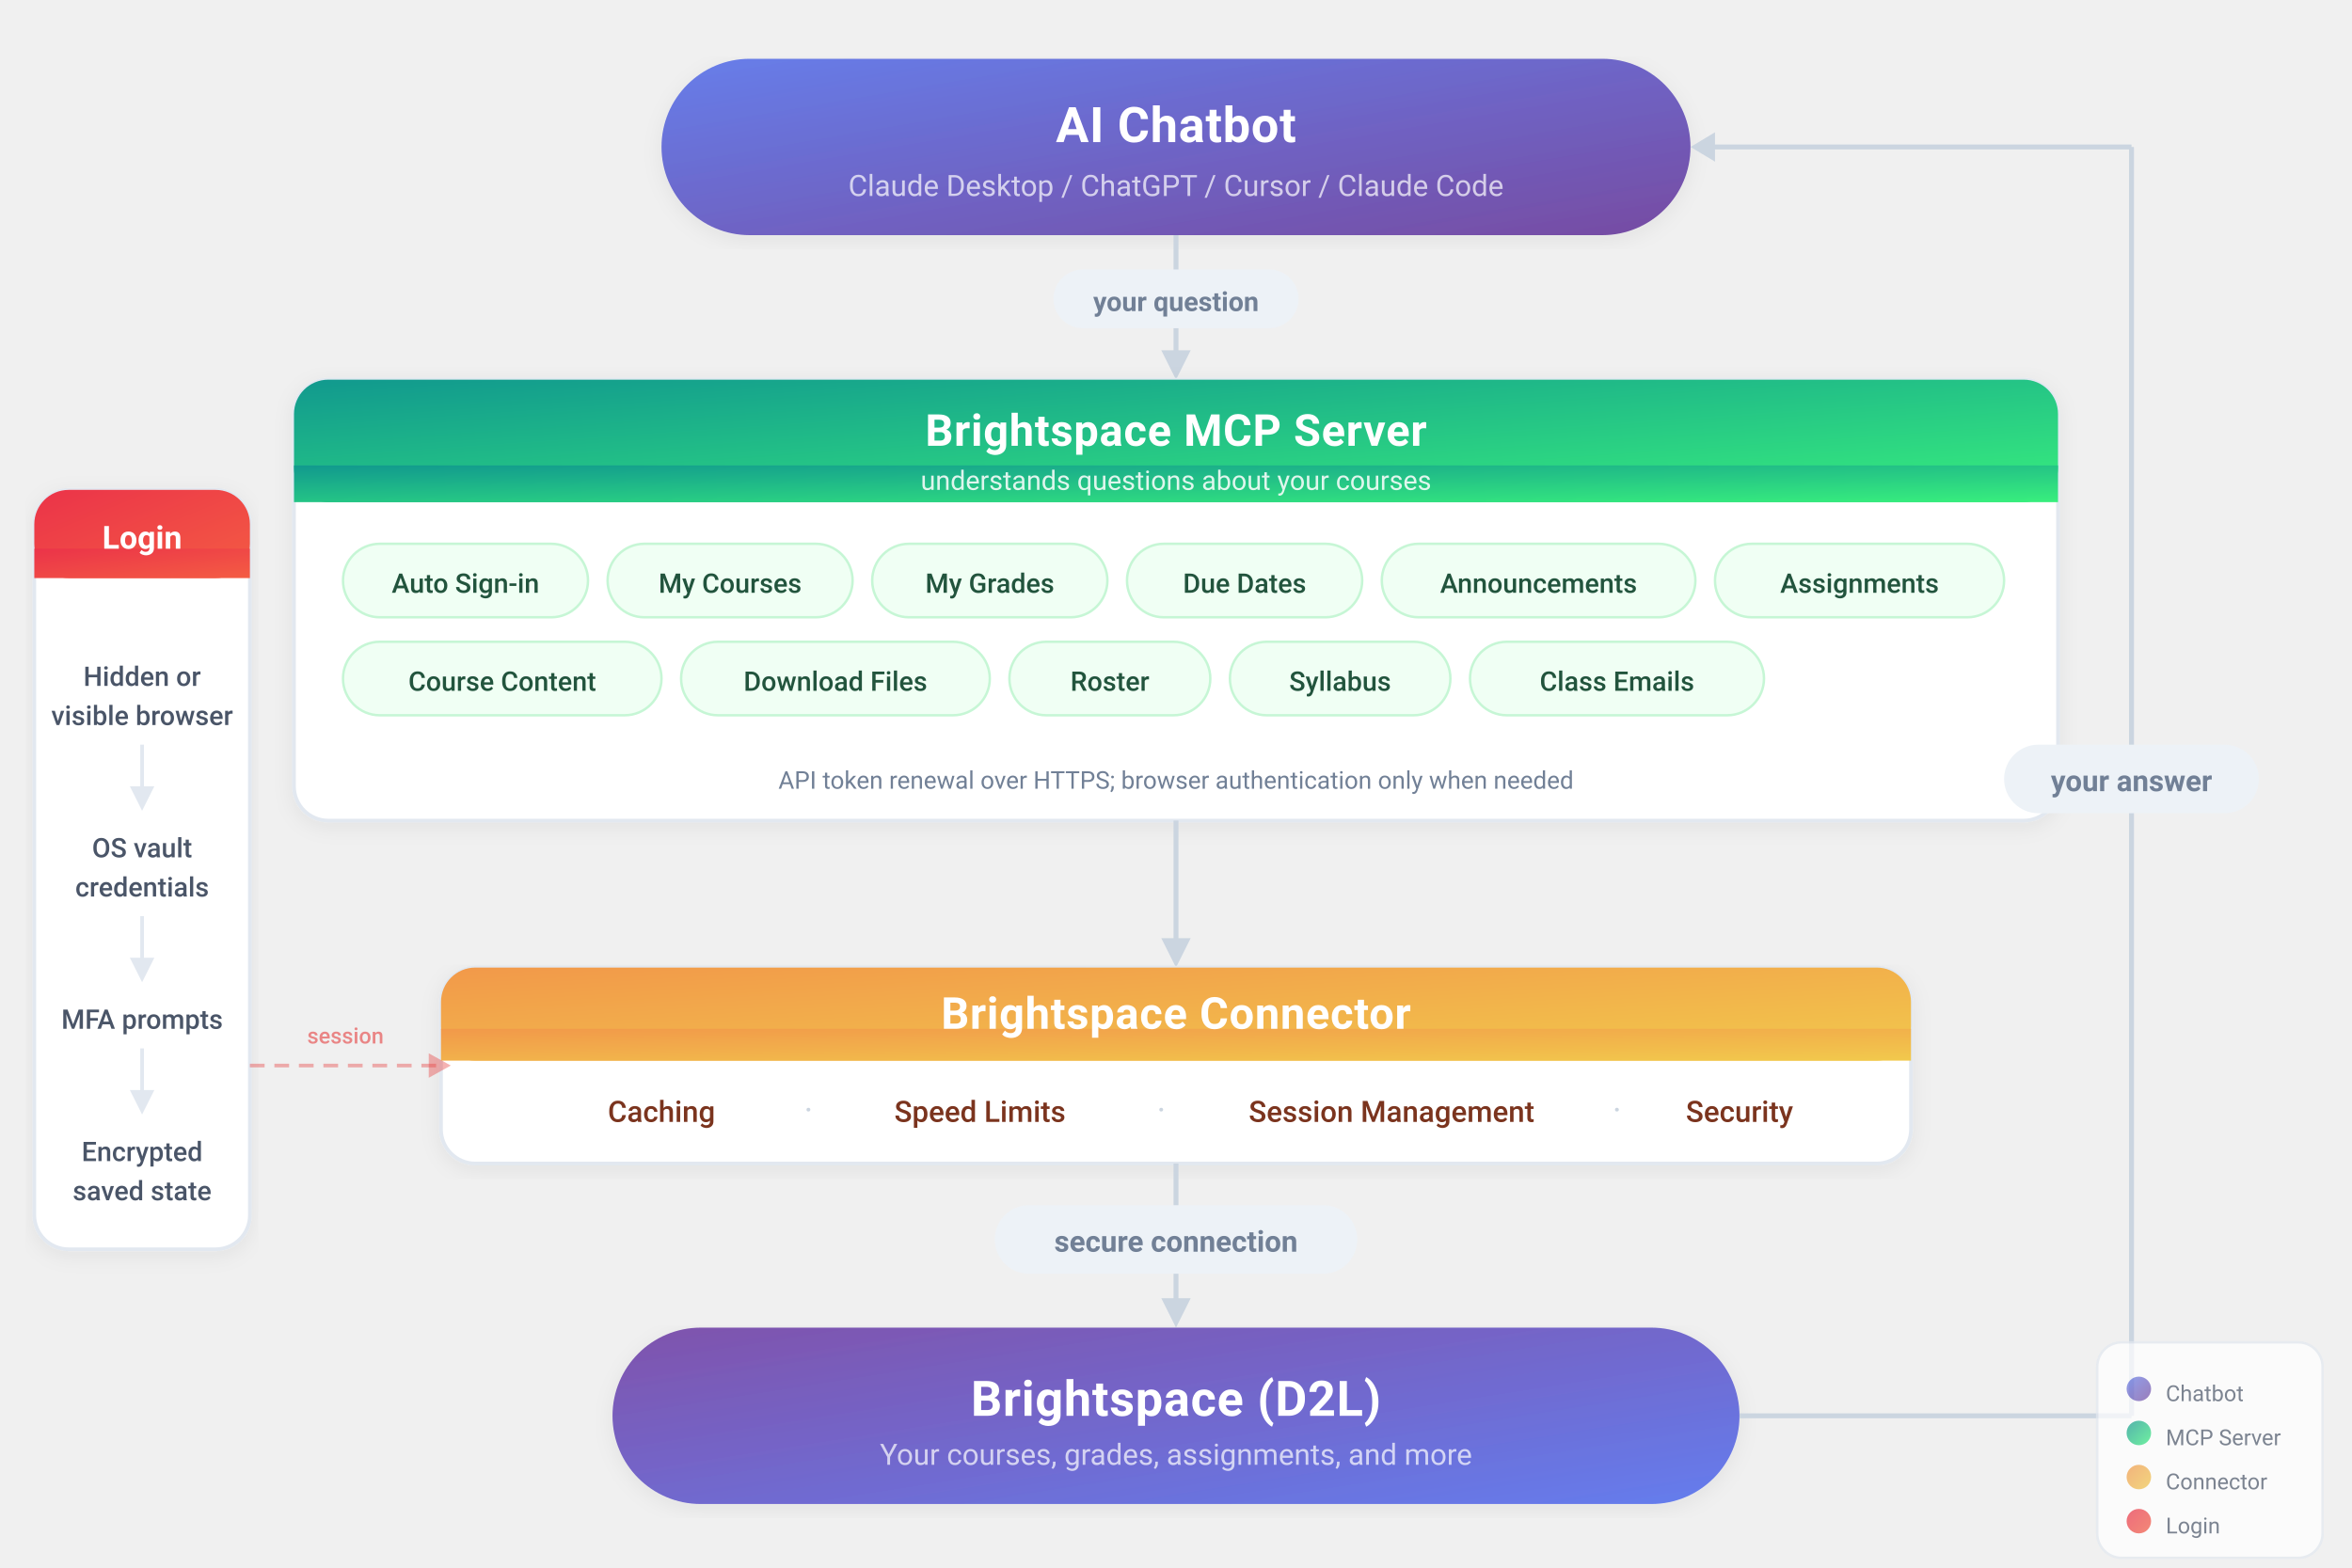
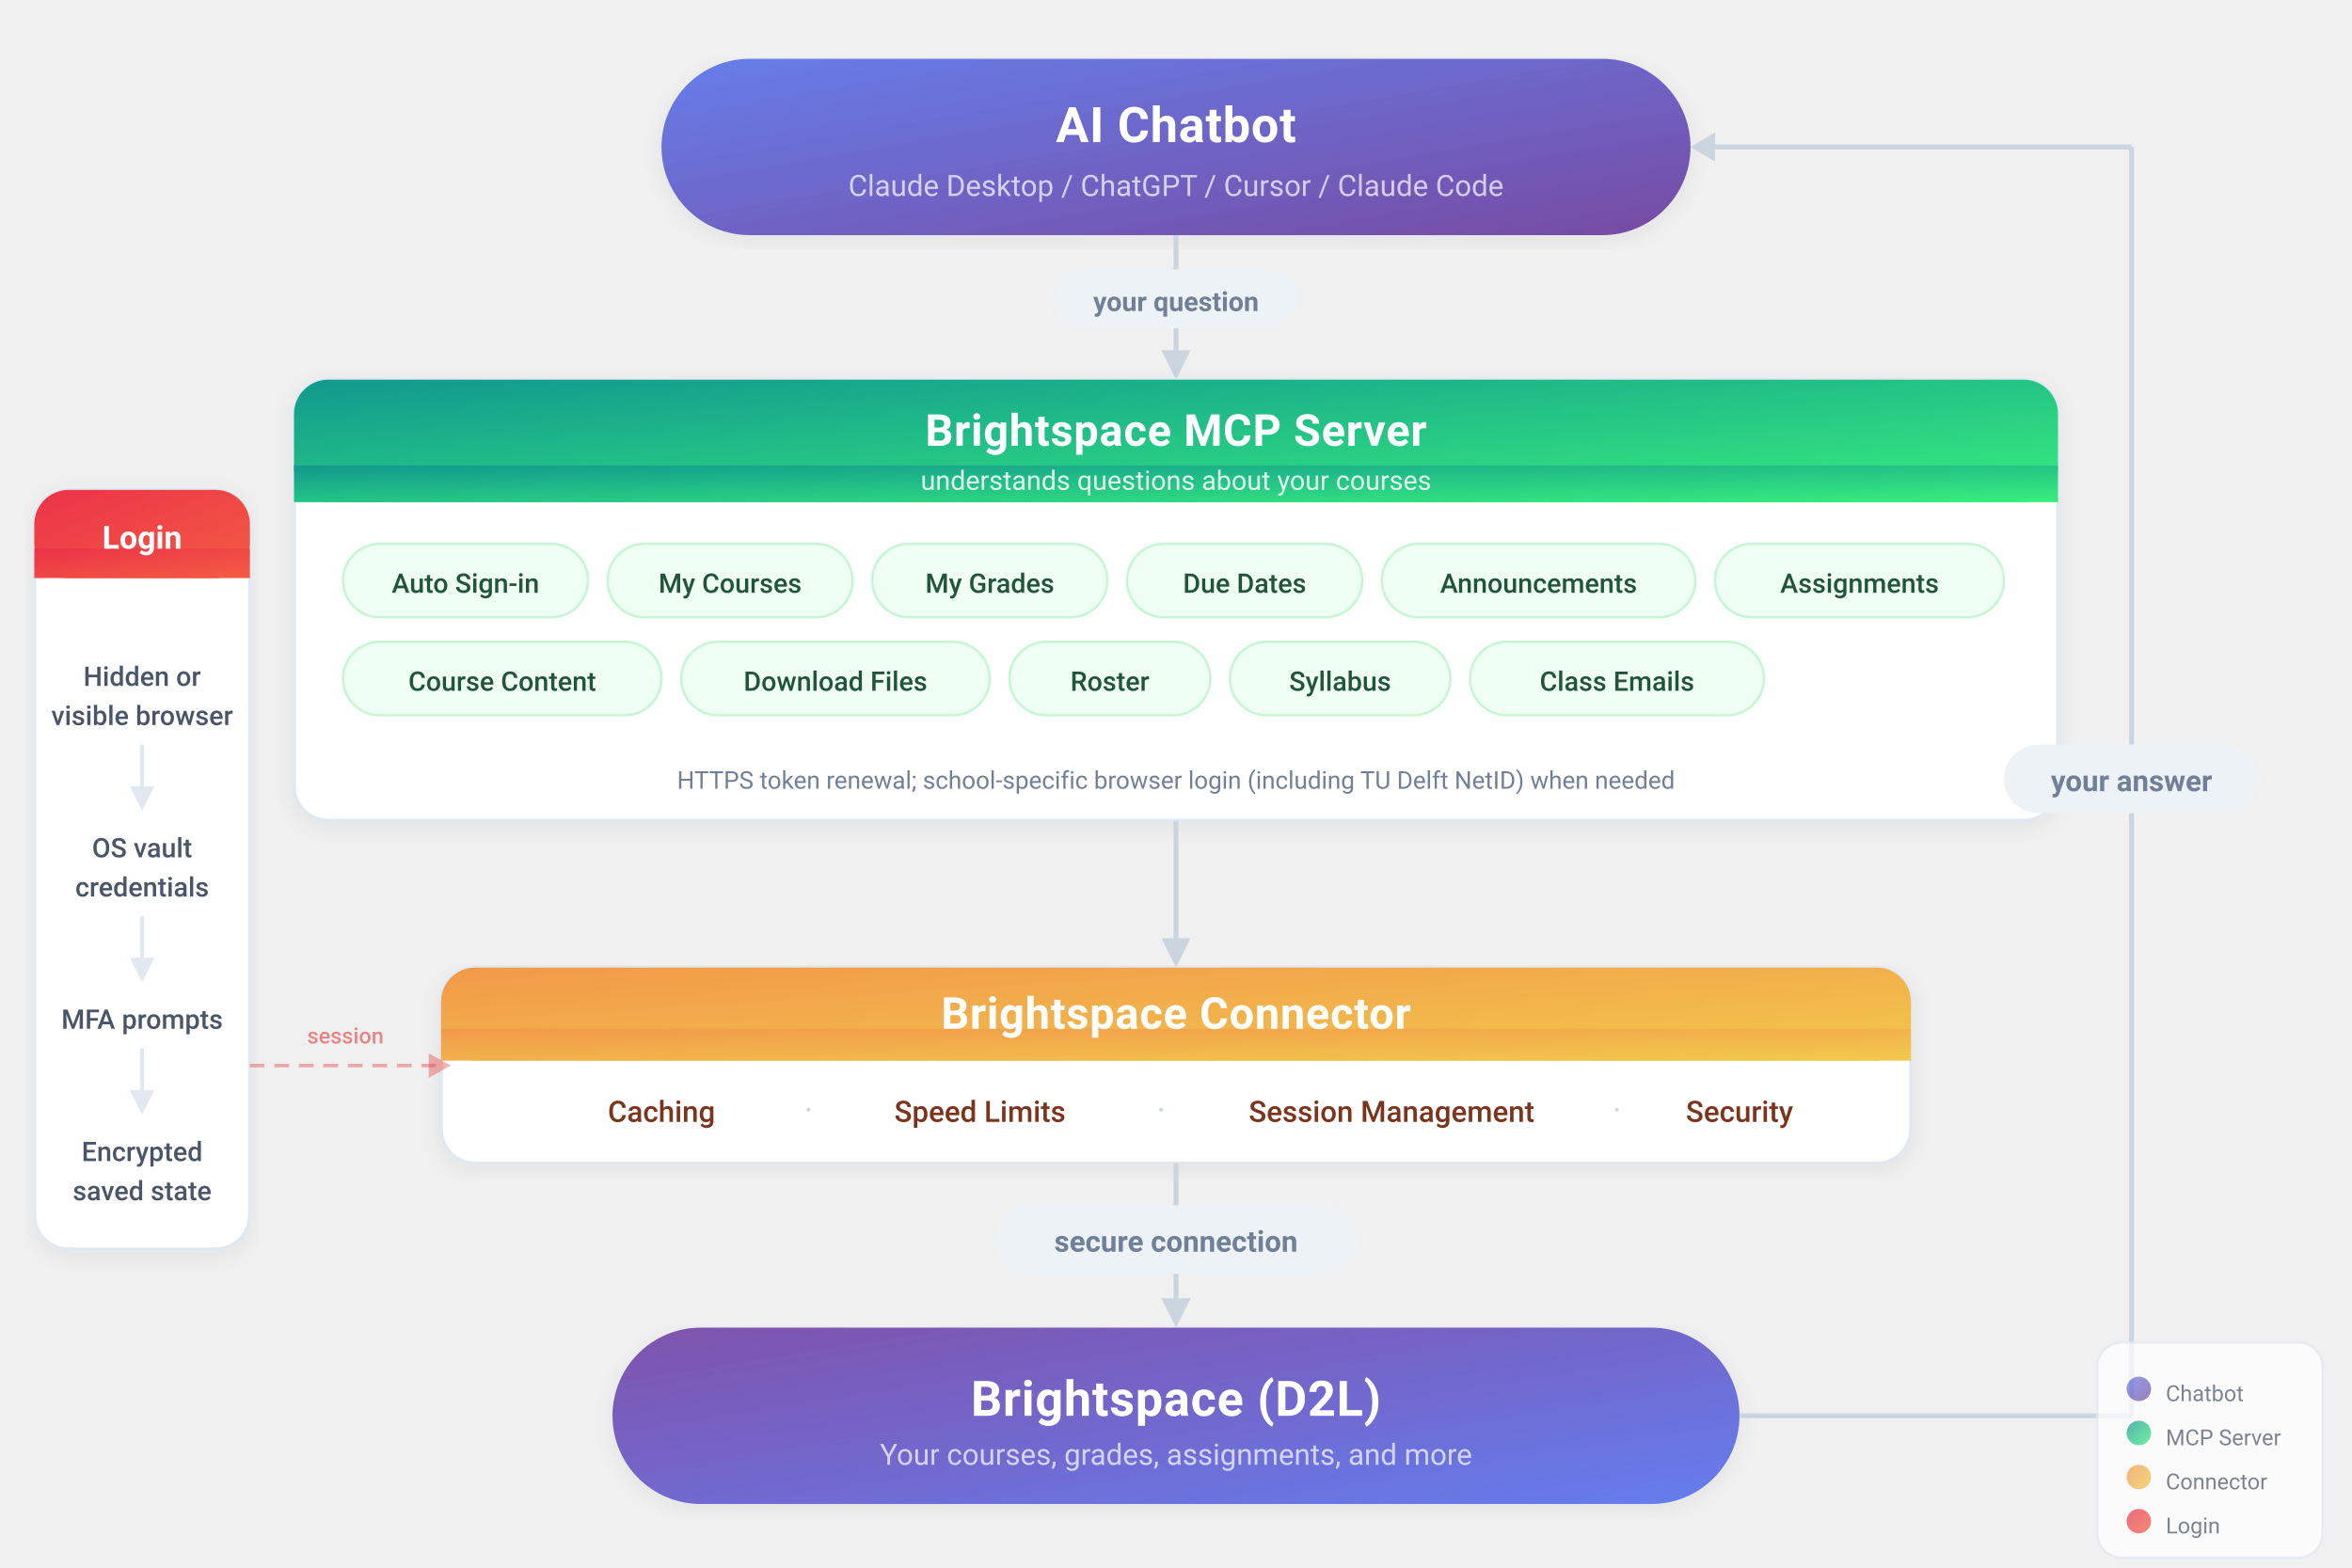
<svg xmlns="http://www.w3.org/2000/svg" viewBox="0 0 960 640" font-family="-apple-system, BlinkMacSystemFont, 'Segoe UI', Roboto, sans-serif">
  <defs>
    <filter id="shadow" x="-4%" y="-4%" width="108%" height="112%">
      <feDropShadow dx="0" dy="2" stdDeviation="4" flood-opacity="0.06" />
    </filter>
    <linearGradient id="chatbotGrad" x1="0" y1="0" x2="1" y2="1">
      <stop offset="0%" stop-color="#667eea" />
      <stop offset="100%" stop-color="#764ba2" />
    </linearGradient>
    <linearGradient id="pluginGrad" x1="0" y1="0" x2="1" y2="1">
      <stop offset="0%" stop-color="#11998e" />
      <stop offset="100%" stop-color="#38ef7d" />
    </linearGradient>
    <linearGradient id="connectorGrad" x1="0" y1="0" x2="1" y2="1">
      <stop offset="0%" stop-color="#f2994a" />
      <stop offset="100%" stop-color="#f2c94c" />
    </linearGradient>
    <linearGradient id="loginGrad" x1="0" y1="0" x2="1" y2="1">
      <stop offset="0%" stop-color="#eb3349" />
      <stop offset="100%" stop-color="#f45c43" />
    </linearGradient>
    <linearGradient id="bsGrad" x1="0" y1="0" x2="1" y2="1">
      <stop offset="0%" stop-color="#7f53ac" />
      <stop offset="100%" stop-color="#647dee" />
    </linearGradient>
  </defs>
  <rect x="270" y="24" width="420" height="72" rx="36" fill="url(#chatbotGrad)" filter="url(#shadow)" />
  <text x="480" y="58" text-anchor="middle" fill="#fff" font-size="20" font-weight="700" letter-spacing="0.3">AI Chatbot</text>
  <text x="480" y="80" text-anchor="middle" fill="rgba(255,255,255,0.7)" font-size="12">Claude Desktop  /  ChatGPT  /  Cursor  /  Claude Code</text>
  <line x1="480" y1="96" x2="480" y2="148" stroke="#cbd5e0" stroke-width="2" />
  <polygon points="474,143 480,155 486,143" fill="#cbd5e0" />
  <rect x="430" y="110" width="100" height="24" rx="12" fill="#edf2f7" />
  <text x="480" y="127" text-anchor="middle" fill="#718096" font-size="11" font-weight="600">your question</text>
  <rect x="120" y="155" width="720" height="180" rx="14" fill="#fff" stroke="#e2e8f0" stroke-width="1.5" filter="url(#shadow)" />
  <rect x="120" y="155" width="720" height="50" rx="14" fill="url(#pluginGrad)" />
  <rect x="120" y="190" width="720" height="15" fill="url(#pluginGrad)" />
  <text x="480" y="182" text-anchor="middle" fill="#fff" font-size="18" font-weight="700" letter-spacing="0.3">Brightspace MCP Server</text>
  <text x="480" y="200" text-anchor="middle" fill="rgba(255,255,255,0.85)" font-size="11">understands questions about your courses</text>
  <rect x="140" y="222" width="100" height="30" rx="15" fill="#f0fff4" stroke="#c6f6d5" stroke-width="1" />
  <text x="190" y="242" text-anchor="middle" fill="#22543d" font-size="11" font-weight="500">Auto Sign-in</text>
  <rect x="248" y="222" width="100" height="30" rx="15" fill="#f0fff4" stroke="#c6f6d5" stroke-width="1" />
  <text x="298" y="242" text-anchor="middle" fill="#22543d" font-size="11" font-weight="500">My Courses</text>
  <rect x="356" y="222" width="96" height="30" rx="15" fill="#f0fff4" stroke="#c6f6d5" stroke-width="1" />
  <text x="404" y="242" text-anchor="middle" fill="#22543d" font-size="11" font-weight="500">My Grades</text>
  <rect x="460" y="222" width="96" height="30" rx="15" fill="#f0fff4" stroke="#c6f6d5" stroke-width="1" />
  <text x="508" y="242" text-anchor="middle" fill="#22543d" font-size="11" font-weight="500">Due Dates</text>
  <rect x="564" y="222" width="128" height="30" rx="15" fill="#f0fff4" stroke="#c6f6d5" stroke-width="1" />
  <text x="628" y="242" text-anchor="middle" fill="#22543d" font-size="11" font-weight="500">Announcements</text>
  <rect x="700" y="222" width="118" height="30" rx="15" fill="#f0fff4" stroke="#c6f6d5" stroke-width="1" />
  <text x="759" y="242" text-anchor="middle" fill="#22543d" font-size="11" font-weight="500">Assignments</text>
  <rect x="140" y="262" width="130" height="30" rx="15" fill="#f0fff4" stroke="#c6f6d5" stroke-width="1" />
  <text x="205" y="282" text-anchor="middle" fill="#22543d" font-size="11" font-weight="500">Course Content</text>
  <rect x="278" y="262" width="126" height="30" rx="15" fill="#f0fff4" stroke="#c6f6d5" stroke-width="1" />
  <text x="341" y="282" text-anchor="middle" fill="#22543d" font-size="11" font-weight="500">Download Files</text>
  <rect x="412" y="262" width="82" height="30" rx="15" fill="#f0fff4" stroke="#c6f6d5" stroke-width="1" />
  <text x="453" y="282" text-anchor="middle" fill="#22543d" font-size="11" font-weight="500">Roster</text>
  <rect x="502" y="262" width="90" height="30" rx="15" fill="#f0fff4" stroke="#c6f6d5" stroke-width="1" />
  <text x="547" y="282" text-anchor="middle" fill="#22543d" font-size="11" font-weight="500">Syllabus</text>
  <rect x="600" y="262" width="120" height="30" rx="15" fill="#f0fff4" stroke="#c6f6d5" stroke-width="1" />
  <text x="660" y="282" text-anchor="middle" fill="#22543d" font-size="11" font-weight="500">Class Emails</text>
-   <text x="480" y="322" text-anchor="middle" fill="#718096" font-size="10">API token renewal over HTTPS; browser authentication only when needed</text>
+   <text x="480" y="322" text-anchor="middle" fill="#718096" font-size="10">HTTPS token renewal; school-specific browser login (including TU Delft NetID) when needed</text>
  <line x1="480" y1="335" x2="480" y2="388" stroke="#cbd5e0" stroke-width="2" />
  <polygon points="474,383 480,395 486,383" fill="#cbd5e0" />
  <rect x="180" y="395" width="600" height="80" rx="14" fill="#fff" stroke="#e2e8f0" stroke-width="1.5" filter="url(#shadow)" />
  <rect x="180" y="395" width="600" height="38" rx="14" fill="url(#connectorGrad)" />
  <rect x="180" y="420" width="600" height="13" fill="url(#connectorGrad)" />
  <text x="480" y="420" text-anchor="middle" fill="#fff" font-size="18" font-weight="700" letter-spacing="0.3">Brightspace Connector</text>
  <text x="270" y="458" text-anchor="middle" fill="#7b341e" font-size="12" font-weight="500">Caching</text>
  <text x="330" y="458" text-anchor="middle" fill="#cbd5e0" font-size="14">·</text>
  <text x="400" y="458" text-anchor="middle" fill="#7b341e" font-size="12" font-weight="500">Speed Limits</text>
  <text x="474" y="458" text-anchor="middle" fill="#cbd5e0" font-size="14">·</text>
  <text x="568" y="458" text-anchor="middle" fill="#7b341e" font-size="12" font-weight="500">Session Management</text>
  <text x="660" y="458" text-anchor="middle" fill="#cbd5e0" font-size="14">·</text>
  <text x="710" y="458" text-anchor="middle" fill="#7b341e" font-size="12" font-weight="500">Security</text>
  <line x1="480" y1="475" x2="480" y2="535" stroke="#cbd5e0" stroke-width="2" />
  <polygon points="474,530 480,542 486,530" fill="#cbd5e0" />
  <rect x="406" y="492" width="148" height="28" rx="14" fill="#edf2f7" />
  <text x="480" y="511" text-anchor="middle" fill="#718096" font-size="12" font-weight="600">secure connection</text>
  <rect x="250" y="542" width="460" height="72" rx="36" fill="url(#bsGrad)" filter="url(#shadow)" />
  <text x="480" y="578" text-anchor="middle" fill="#fff" font-size="20" font-weight="700" letter-spacing="0.3">Brightspace (D2L)</text>
  <text x="480" y="598" text-anchor="middle" fill="rgba(255,255,255,0.7)" font-size="12">Your courses, grades, assignments, and more</text>
  <line x1="710" y1="578" x2="870" y2="578" stroke="#cbd5e0" stroke-width="2" />
  <line x1="870" y1="578" x2="870" y2="60" stroke="#cbd5e0" stroke-width="2" />
  <line x1="870" y1="60" x2="696" y2="60" stroke="#cbd5e0" stroke-width="2" />
  <polygon points="700,54 690,60 700,66" fill="#cbd5e0" />
  <rect x="818" y="304" width="104" height="28" rx="14" fill="#edf2f7" />
  <text x="870" y="323" text-anchor="middle" fill="#718096" font-size="12" font-weight="600">your answer</text>
  <rect x="14" y="200" width="88" height="310" rx="14" fill="#fff" stroke="#e2e8f0" stroke-width="1.5" filter="url(#shadow)" />
  <rect x="14" y="200" width="88" height="36" rx="14" fill="url(#loginGrad)" />
  <rect x="14" y="224" width="88" height="12" fill="url(#loginGrad)" />
  <text x="58" y="224" text-anchor="middle" fill="#fff" font-size="13" font-weight="700">Login</text>
  <text x="58" y="280" text-anchor="middle" fill="#4a5568" font-size="11" font-weight="500">Hidden or</text>
  <text x="58" y="296" text-anchor="middle" fill="#4a5568" font-size="11" font-weight="500">visible browser</text>
  <line x1="58" y1="304" x2="58" y2="326" stroke="#e2e8f0" stroke-width="1.5" />
  <polygon points="53,321 58,331 63,321" fill="#e2e8f0" />
  <text x="58" y="350" text-anchor="middle" fill="#4a5568" font-size="11" font-weight="500">OS vault</text>
  <text x="58" y="366" text-anchor="middle" fill="#4a5568" font-size="11" font-weight="500">credentials</text>
  <line x1="58" y1="374" x2="58" y2="396" stroke="#e2e8f0" stroke-width="1.5" />
  <polygon points="53,391 58,401 63,391" fill="#e2e8f0" />
  <text x="58" y="420" text-anchor="middle" fill="#4a5568" font-size="11" font-weight="500">MFA prompts</text>
  <line x1="58" y1="428" x2="58" y2="450" stroke="#e2e8f0" stroke-width="1.5" />
  <polygon points="53,445 58,455 63,445" fill="#e2e8f0" />
  <text x="58" y="474" text-anchor="middle" fill="#4a5568" font-size="11" font-weight="500">Encrypted</text>
  <text x="58" y="490" text-anchor="middle" fill="#4a5568" font-size="11" font-weight="500">saved state</text>
  <line x1="102" y1="435" x2="180" y2="435" stroke="#e53e3e" stroke-width="1.5" stroke-dasharray="6,4" opacity="0.4" />
  <polygon points="175,430 184,435 175,440" fill="#e53e3e" opacity="0.4" />
  <text x="141" y="426" text-anchor="middle" fill="#e53e3e" font-size="9" font-weight="500" opacity="0.6">session</text>
  <g opacity="0.7">
    <rect x="856" y="548" width="92" height="88" rx="10" fill="#fff" stroke="#e2e8f0" stroke-width="1" />
    <rect x="868" y="562" width="10" height="10" rx="5" fill="url(#chatbotGrad)" />
    <text x="884" y="572" fill="#4a5568" font-size="9">Chatbot</text>
    <rect x="868" y="580" width="10" height="10" rx="5" fill="url(#pluginGrad)" />
    <text x="884" y="590" fill="#4a5568" font-size="9">MCP Server</text>
    <rect x="868" y="598" width="10" height="10" rx="5" fill="url(#connectorGrad)" />
    <text x="884" y="608" fill="#4a5568" font-size="9">Connector</text>
    <rect x="868" y="616" width="10" height="10" rx="5" fill="url(#loginGrad)" />
    <text x="884" y="626" fill="#4a5568" font-size="9">Login</text>
  </g>
</svg>
